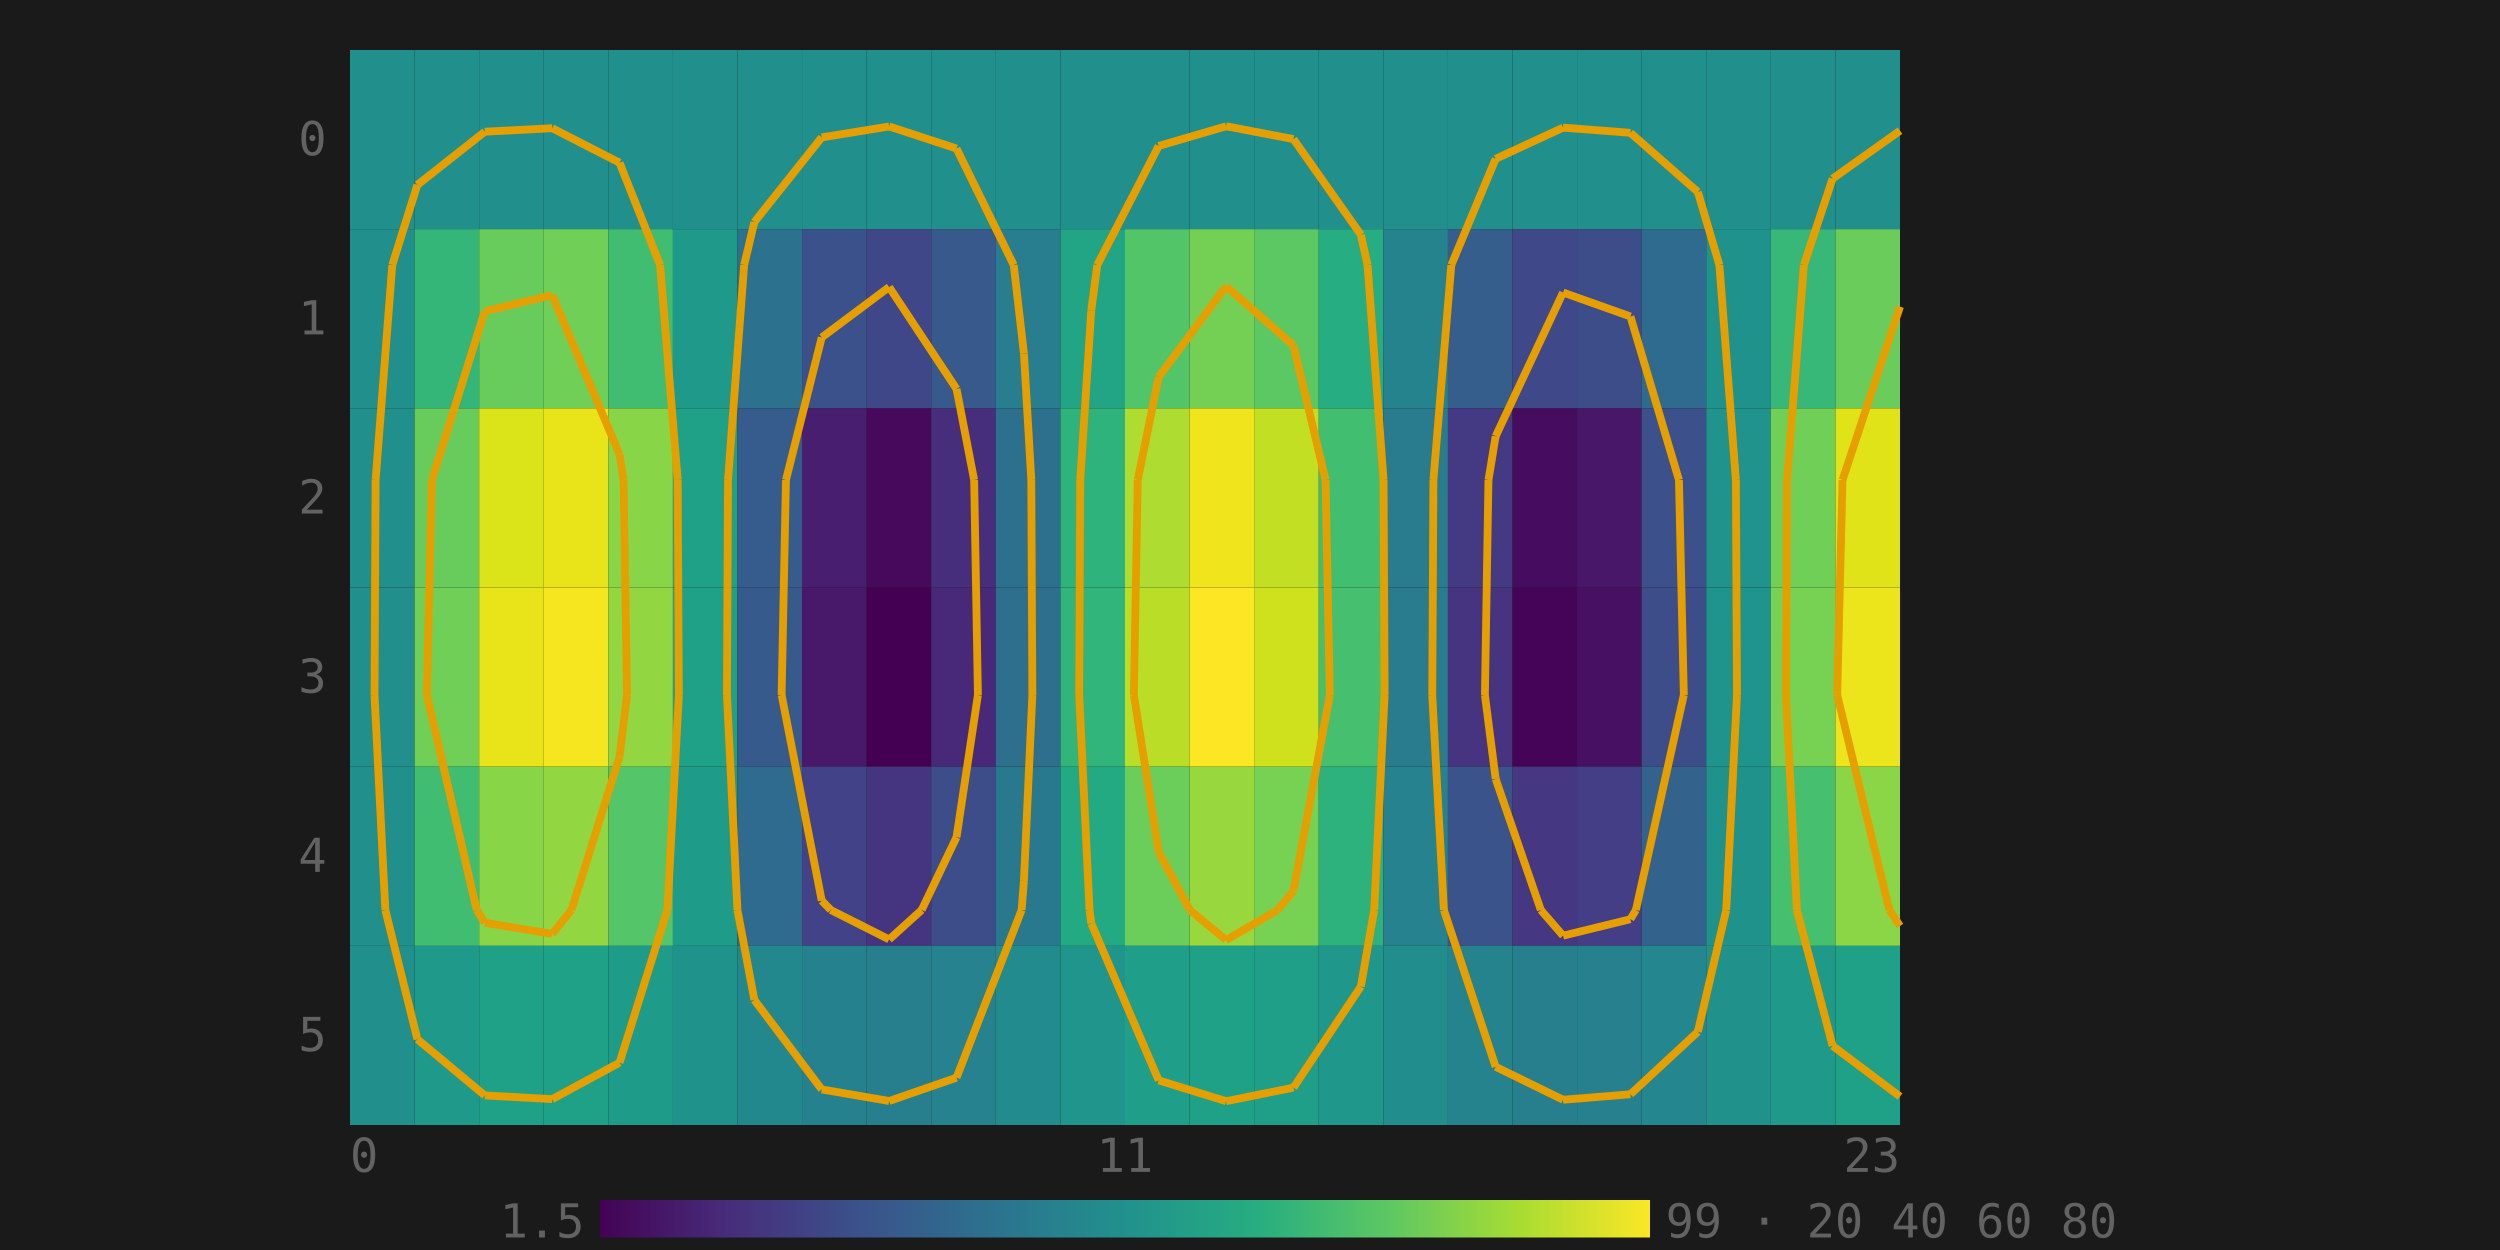
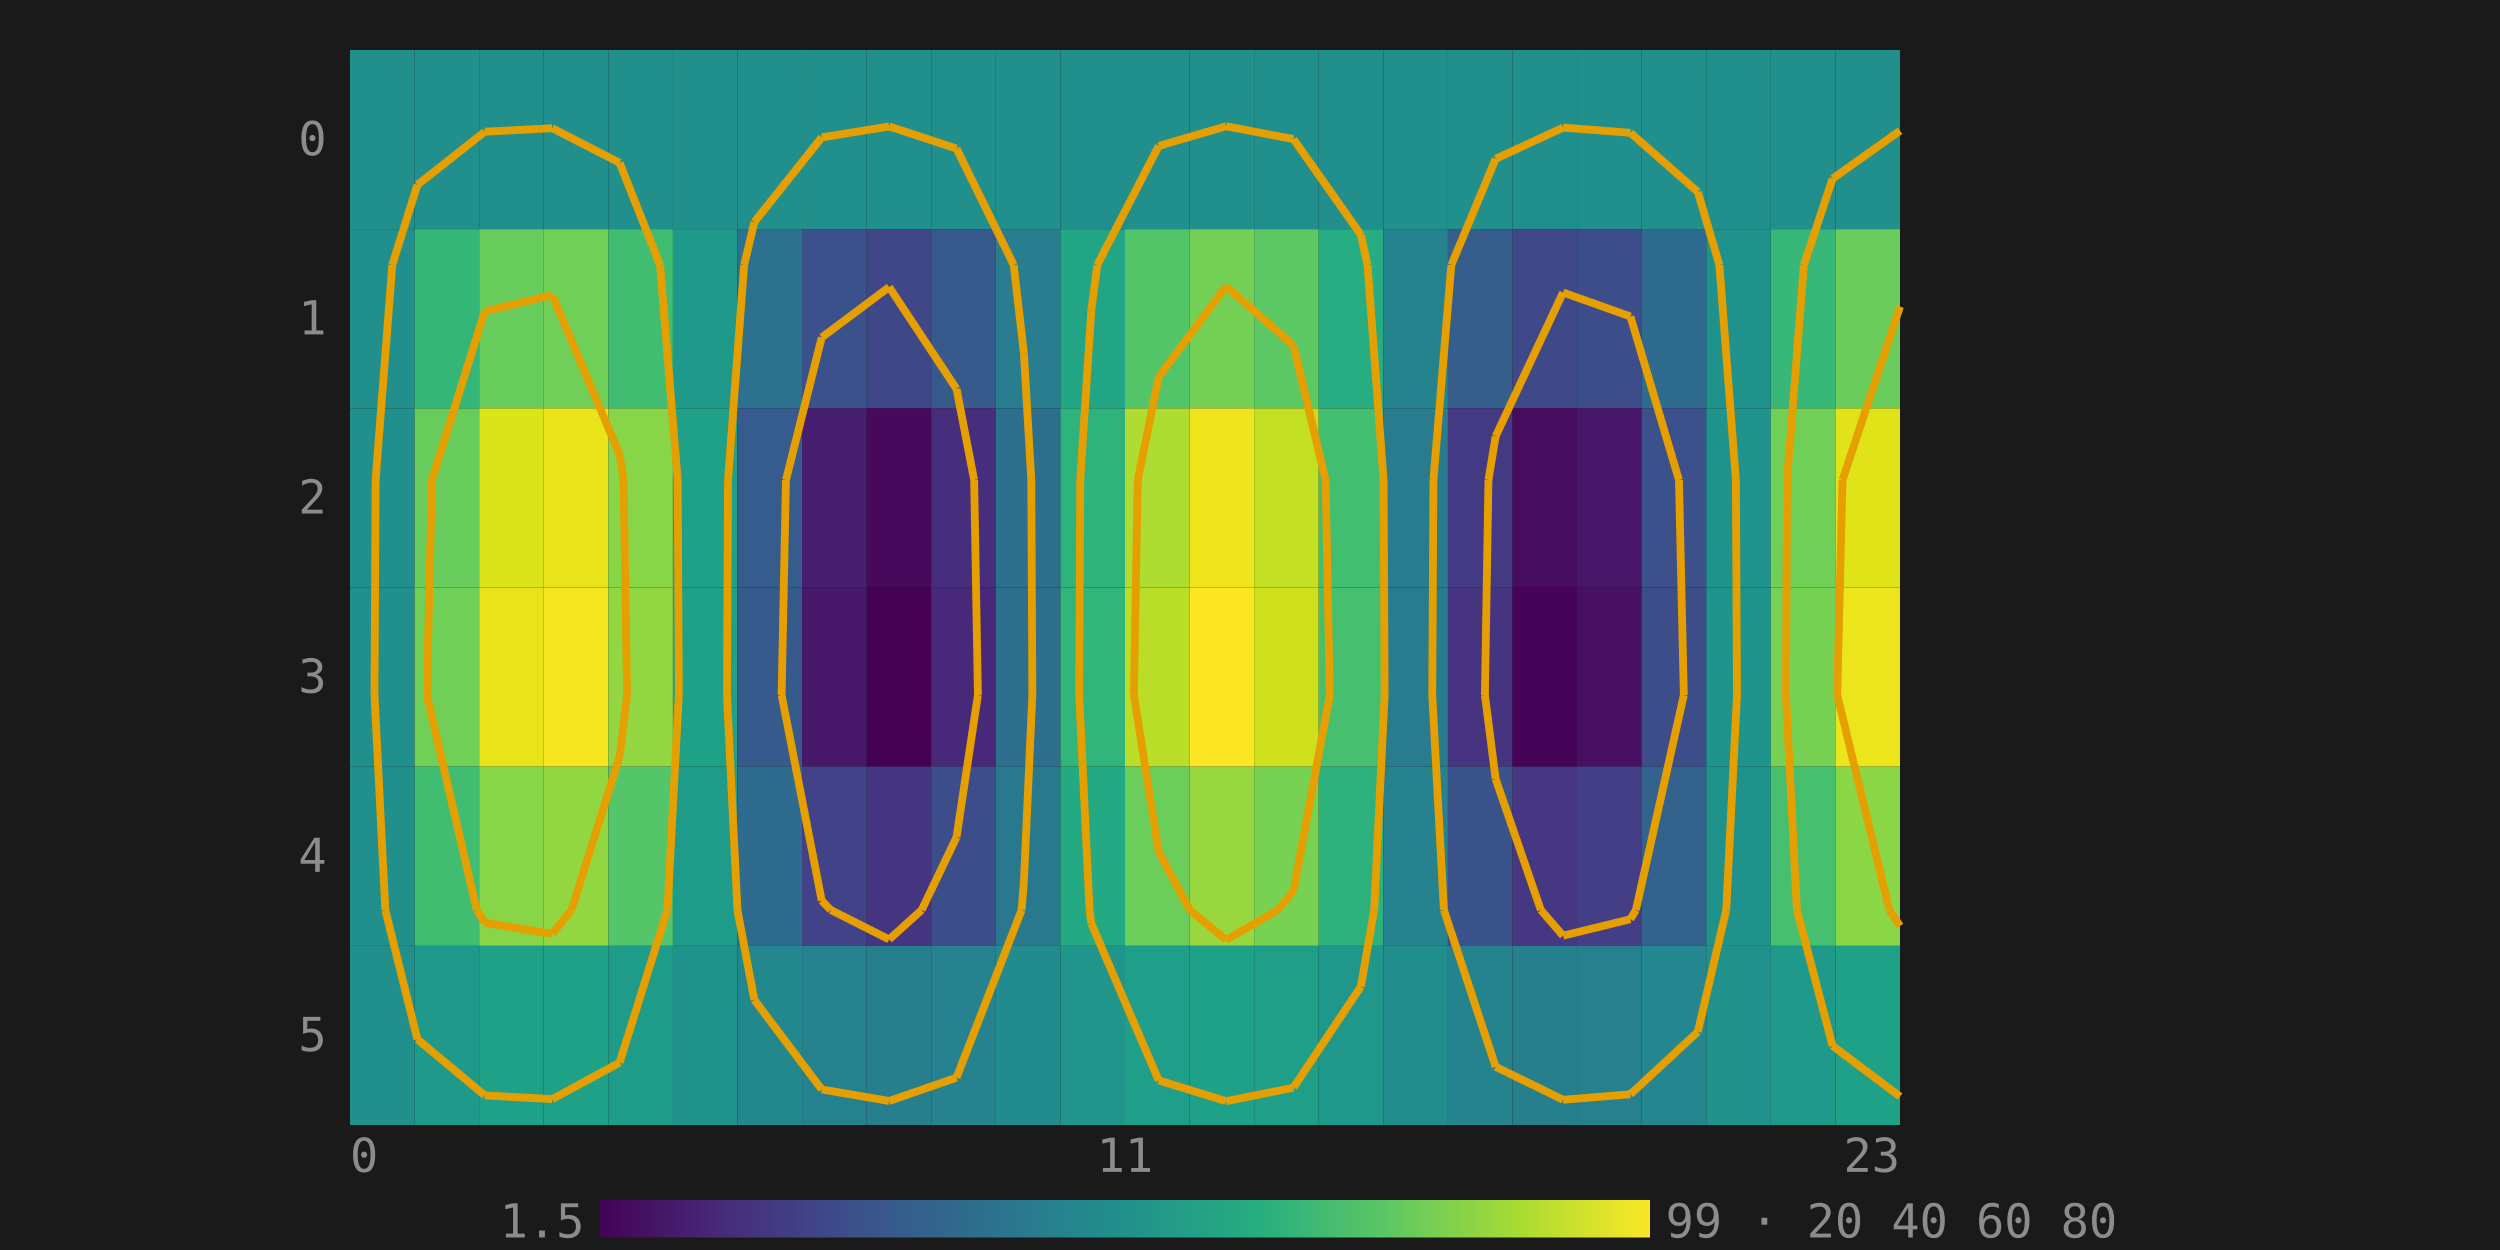
<svg xmlns="http://www.w3.org/2000/svg" viewBox="0 0 640 320" width="640" height="320">
  <rect width="100%" height="100%" fill="#1a1a1a" />
-   <text x="89.6" y="300" text-anchor="start" font-size="12" font-family="monospace" fill="#626262">0</text>
-   <text x="288" y="300" text-anchor="middle" font-size="12" font-family="monospace" fill="#626262">11</text>
-   <text x="486.4" y="300" text-anchor="end" font-size="12" font-family="monospace" fill="#626262">23</text>
-   <text x="149.6" y="316.8" text-anchor="end" font-size="12" font-family="monospace" fill="#626262">1.5</text>
+   <text x="89.6" y="300" text-anchor="start" font-size="12" font-family="monospace" fill="#8c8c8c">0</text>
+   <text x="288" y="300" text-anchor="middle" font-size="12" font-family="monospace" fill="#8c8c8c">11</text>
+   <text x="486.4" y="300" text-anchor="end" font-size="12" font-family="monospace" fill="#8c8c8c">23</text>
+   <text x="149.6" y="316.8" text-anchor="end" font-size="12" font-family="monospace" fill="#8c8c8c">1.5</text>
  <defs>
    <linearGradient id="rsvgb" x1="0" y1="0" x2="1" y2="0">
      <stop offset="0" stop-color="#440154" />
      <stop offset="0.125" stop-color="#472d7b" />
      <stop offset="0.25" stop-color="#3b528b" />
      <stop offset="0.375" stop-color="#2c728e" />
      <stop offset="0.5" stop-color="#21918d" />
      <stop offset="0.625" stop-color="#27ad81" />
      <stop offset="0.75" stop-color="#5dc863" />
      <stop offset="0.875" stop-color="#aadc32" />
      <stop offset="1" stop-color="#fde725" />
    </linearGradient>
  </defs>
  <rect x="153.6" y="307.2" width="268.8" height="9.6" fill="url(#rsvgb)" />
-   <text x="426.4" y="316.8" text-anchor="start" font-size="12" font-family="monospace" fill="#626262">99 · 20 40 60 80</text>
+   <text x="426.4" y="316.8" text-anchor="start" font-size="12" font-family="monospace" fill="#8c8c8c">99 · 20 40 60 80</text>
  <clipPath id="isvgb-0">
    <rect x="0" y="23.733" width="83.6" height="24" />
  </clipPath>
-   <text x="83.6" y="39.733" text-anchor="end" clip-path="url(#isvgb-0)" font-size="12" font-family="monospace" fill="#626262">0</text>
+   <text x="83.6" y="39.733" text-anchor="end" clip-path="url(#isvgb-0)" font-size="12" font-family="monospace" fill="#8c8c8c">0</text>
  <clipPath id="isvgb-1">
    <rect x="0" y="69.6" width="83.6" height="24" />
  </clipPath>
-   <text x="83.6" y="85.6" text-anchor="end" clip-path="url(#isvgb-1)" font-size="12" font-family="monospace" fill="#626262">1</text>
+   <text x="83.6" y="85.6" text-anchor="end" clip-path="url(#isvgb-1)" font-size="12" font-family="monospace" fill="#8c8c8c">1</text>
  <clipPath id="isvgb-2">
    <rect x="0" y="115.467" width="83.6" height="24" />
  </clipPath>
-   <text x="83.6" y="131.467" text-anchor="end" clip-path="url(#isvgb-2)" font-size="12" font-family="monospace" fill="#626262">2</text>
+   <text x="83.6" y="131.467" text-anchor="end" clip-path="url(#isvgb-2)" font-size="12" font-family="monospace" fill="#8c8c8c">2</text>
  <clipPath id="isvgb-3">
    <rect x="0" y="161.333" width="83.6" height="24" />
  </clipPath>
-   <text x="83.6" y="177.333" text-anchor="end" clip-path="url(#isvgb-3)" font-size="12" font-family="monospace" fill="#626262">3</text>
+   <text x="83.6" y="177.333" text-anchor="end" clip-path="url(#isvgb-3)" font-size="12" font-family="monospace" fill="#8c8c8c">3</text>
  <clipPath id="isvgb-4">
    <rect x="0" y="207.2" width="83.6" height="24" />
  </clipPath>
-   <text x="83.6" y="223.2" text-anchor="end" clip-path="url(#isvgb-4)" font-size="12" font-family="monospace" fill="#626262">4</text>
+   <text x="83.6" y="223.2" text-anchor="end" clip-path="url(#isvgb-4)" font-size="12" font-family="monospace" fill="#8c8c8c">4</text>
  <clipPath id="isvgb-5">
    <rect x="0" y="253.067" width="83.6" height="24" />
  </clipPath>
-   <text x="83.6" y="269.067" text-anchor="end" clip-path="url(#isvgb-5)" font-size="12" font-family="monospace" fill="#626262">5</text>
+   <text x="83.6" y="269.067" text-anchor="end" clip-path="url(#isvgb-5)" font-size="12" font-family="monospace" fill="#8c8c8c">5</text>
  <rect x="89.6" y="12.8" width="16.533" height="45.867" fill="#21908d" />
  <rect x="106.133" y="12.8" width="16.533" height="45.867" fill="#21908d" />
  <rect x="122.667" y="12.8" width="16.533" height="45.867" fill="#21908d" />
  <rect x="139.2" y="12.8" width="16.533" height="45.867" fill="#21908d" />
  <rect x="155.733" y="12.8" width="16.533" height="45.867" fill="#21908d" />
  <rect x="172.267" y="12.8" width="16.533" height="45.867" fill="#21908d" />
  <rect x="188.8" y="12.8" width="16.533" height="45.867" fill="#21908d" />
  <rect x="205.333" y="12.8" width="16.533" height="45.867" fill="#21908d" />
  <rect x="221.867" y="12.8" width="16.533" height="45.867" fill="#21908d" />
  <rect x="238.4" y="12.8" width="16.533" height="45.867" fill="#21908d" />
  <rect x="254.933" y="12.8" width="16.533" height="45.867" fill="#21908d" />
  <rect x="271.467" y="12.8" width="16.533" height="45.867" fill="#21908d" />
  <rect x="288" y="12.8" width="16.533" height="45.867" fill="#21908d" />
  <rect x="304.533" y="12.8" width="16.533" height="45.867" fill="#21908d" />
  <rect x="321.067" y="12.8" width="16.533" height="45.867" fill="#21908d" />
  <rect x="337.6" y="12.8" width="16.533" height="45.867" fill="#21908d" />
  <rect x="354.133" y="12.8" width="16.533" height="45.867" fill="#21908d" />
  <rect x="370.667" y="12.8" width="16.533" height="45.867" fill="#21908d" />
  <rect x="387.2" y="12.8" width="16.533" height="45.867" fill="#21908d" />
  <rect x="403.733" y="12.8" width="16.533" height="45.867" fill="#21908d" />
  <rect x="420.267" y="12.8" width="16.533" height="45.867" fill="#21908d" />
  <rect x="436.8" y="12.8" width="16.533" height="45.867" fill="#21908d" />
  <rect x="453.333" y="12.8" width="16.533" height="45.867" fill="#21908d" />
  <rect x="469.867" y="12.8" width="16.533" height="45.867" fill="#21908d" />
  <rect x="89.6" y="58.667" width="16.533" height="45.867" fill="#21908d" />
  <rect x="106.133" y="58.667" width="16.533" height="45.867" fill="#34b679" />
  <rect x="122.667" y="58.667" width="16.533" height="45.867" fill="#68cc5c" />
  <rect x="139.2" y="58.667" width="16.533" height="45.867" fill="#6fcf57" />
  <rect x="155.733" y="58.667" width="16.533" height="45.867" fill="#41bd72" />
  <rect x="172.267" y="58.667" width="16.533" height="45.867" fill="#1f9a8a" />
  <rect x="188.8" y="58.667" width="16.533" height="45.867" fill="#2c718e" />
  <rect x="205.333" y="58.667" width="16.533" height="45.867" fill="#3b518b" />
  <rect x="221.867" y="58.667" width="16.533" height="45.867" fill="#3f4788" />
  <rect x="238.4" y="58.667" width="16.533" height="45.867" fill="#38598c" />
  <rect x="254.933" y="58.667" width="16.533" height="45.867" fill="#287d8e" />
  <rect x="271.467" y="58.667" width="16.533" height="45.867" fill="#21a585" />
  <rect x="288" y="58.667" width="16.533" height="45.867" fill="#52c569" />
  <rect x="304.533" y="58.667" width="16.533" height="45.867" fill="#74d055" />
  <rect x="321.067" y="58.667" width="16.533" height="45.867" fill="#5bc863" />
  <rect x="337.6" y="58.667" width="16.533" height="45.867" fill="#26ad81" />
  <rect x="354.133" y="58.667" width="16.533" height="45.867" fill="#25838e" />
  <rect x="370.667" y="58.667" width="16.533" height="45.867" fill="#355e8d" />
  <rect x="387.2" y="58.667" width="16.533" height="45.867" fill="#3f4889" />
  <rect x="403.733" y="58.667" width="16.533" height="45.867" fill="#3d4d8a" />
  <rect x="420.267" y="58.667" width="16.533" height="45.867" fill="#2f6b8e" />
  <rect x="436.8" y="58.667" width="16.533" height="45.867" fill="#20928c" />
  <rect x="453.333" y="58.667" width="16.533" height="45.867" fill="#37b878" />
  <rect x="469.867" y="58.667" width="16.533" height="45.867" fill="#6acd5b" />
  <rect x="89.6" y="104.533" width="16.533" height="45.867" fill="#21908d" />
  <rect x="106.133" y="104.533" width="16.533" height="45.867" fill="#68cc5c" />
  <rect x="122.667" y="104.533" width="16.533" height="45.867" fill="#dbe319" />
  <rect x="139.2" y="104.533" width="16.533" height="45.867" fill="#e8e419" />
  <rect x="155.733" y="104.533" width="16.533" height="45.867" fill="#89d548" />
  <rect x="172.267" y="104.533" width="16.533" height="45.867" fill="#1fa188" />
  <rect x="188.8" y="104.533" width="16.533" height="45.867" fill="#365c8d" />
  <rect x="205.333" y="104.533" width="16.533" height="45.867" fill="#481e70" />
  <rect x="221.867" y="104.533" width="16.533" height="45.867" fill="#46095c" />
  <rect x="238.4" y="104.533" width="16.533" height="45.867" fill="#472e7c" />
  <rect x="254.933" y="104.533" width="16.533" height="45.867" fill="#2d708e" />
  <rect x="271.467" y="104.533" width="16.533" height="45.867" fill="#2eb37c" />
  <rect x="288" y="104.533" width="16.533" height="45.867" fill="#aedc30" />
  <rect x="304.533" y="104.533" width="16.533" height="45.867" fill="#f0e51d" />
  <rect x="321.067" y="104.533" width="16.533" height="45.867" fill="#c2df23" />
  <rect x="337.6" y="104.533" width="16.533" height="45.867" fill="#42be71" />
  <rect x="354.133" y="104.533" width="16.533" height="45.867" fill="#287c8e" />
  <rect x="370.667" y="104.533" width="16.533" height="45.867" fill="#443983" />
  <rect x="387.2" y="104.533" width="16.533" height="45.867" fill="#460c5f" />
  <rect x="403.733" y="104.533" width="16.533" height="45.867" fill="#481769" />
  <rect x="420.267" y="104.533" width="16.533" height="45.867" fill="#3c508b" />
  <rect x="436.8" y="104.533" width="16.533" height="45.867" fill="#20938c" />
  <rect x="453.333" y="104.533" width="16.533" height="45.867" fill="#70cf57" />
  <rect x="469.867" y="104.533" width="16.533" height="45.867" fill="#dfe318" />
  <rect x="89.6" y="150.4" width="16.533" height="45.867" fill="#21908d" />
  <rect x="106.133" y="150.4" width="16.533" height="45.867" fill="#6fcf57" />
  <rect x="122.667" y="150.4" width="16.533" height="45.867" fill="#e8e419" />
  <rect x="139.2" y="150.4" width="16.533" height="45.867" fill="#f6e620" />
  <rect x="155.733" y="150.4" width="16.533" height="45.867" fill="#92d742" />
  <rect x="172.267" y="150.4" width="16.533" height="45.867" fill="#1fa188" />
  <rect x="188.8" y="150.4" width="16.533" height="45.867" fill="#375a8c" />
  <rect x="205.333" y="150.4" width="16.533" height="45.867" fill="#48186a" />
  <rect x="221.867" y="150.4" width="16.533" height="45.867" fill="#440154" />
  <rect x="238.4" y="150.4" width="16.533" height="45.867" fill="#482979" />
  <rect x="254.933" y="150.4" width="16.533" height="45.867" fill="#2e6f8e" />
  <rect x="271.467" y="150.4" width="16.533" height="45.867" fill="#31b57b" />
  <rect x="288" y="150.4" width="16.533" height="45.867" fill="#bade28" />
  <rect x="304.533" y="150.4" width="16.533" height="45.867" fill="#fde725" />
  <rect x="321.067" y="150.4" width="16.533" height="45.867" fill="#cfe11c" />
  <rect x="337.6" y="150.4" width="16.533" height="45.867" fill="#46c06f" />
  <rect x="354.133" y="150.4" width="16.533" height="45.867" fill="#297b8e" />
  <rect x="370.667" y="150.4" width="16.533" height="45.867" fill="#463480" />
  <rect x="387.2" y="150.4" width="16.533" height="45.867" fill="#450457" />
  <rect x="403.733" y="150.4" width="16.533" height="45.867" fill="#471063" />
  <rect x="420.267" y="150.4" width="16.533" height="45.867" fill="#3d4d8a" />
  <rect x="436.8" y="150.4" width="16.533" height="45.867" fill="#1f948c" />
  <rect x="453.333" y="150.4" width="16.533" height="45.867" fill="#77d153" />
  <rect x="469.867" y="150.4" width="16.533" height="45.867" fill="#ece51b" />
  <rect x="89.6" y="196.267" width="16.533" height="45.867" fill="#21908d" />
  <rect x="106.133" y="196.267" width="16.533" height="45.867" fill="#41bd72" />
  <rect x="122.667" y="196.267" width="16.533" height="45.867" fill="#89d548" />
  <rect x="139.2" y="196.267" width="16.533" height="45.867" fill="#92d742" />
  <rect x="155.733" y="196.267" width="16.533" height="45.867" fill="#54c568" />
  <rect x="172.267" y="196.267" width="16.533" height="45.867" fill="#1e9c89" />
  <rect x="188.8" y="196.267" width="16.533" height="45.867" fill="#2f6b8e" />
  <rect x="205.333" y="196.267" width="16.533" height="45.867" fill="#414287" />
  <rect x="221.867" y="196.267" width="16.533" height="45.867" fill="#453581" />
  <rect x="238.4" y="196.267" width="16.533" height="45.867" fill="#3d4d8a" />
  <rect x="254.933" y="196.267" width="16.533" height="45.867" fill="#29798e" />
  <rect x="271.467" y="196.267" width="16.533" height="45.867" fill="#24aa83" />
  <rect x="288" y="196.267" width="16.533" height="45.867" fill="#6bcd5a" />
  <rect x="304.533" y="196.267" width="16.533" height="45.867" fill="#98d83e" />
  <rect x="321.067" y="196.267" width="16.533" height="45.867" fill="#77d153" />
  <rect x="337.6" y="196.267" width="16.533" height="45.867" fill="#2db27d" />
  <rect x="354.133" y="196.267" width="16.533" height="45.867" fill="#26828e" />
  <rect x="370.667" y="196.267" width="16.533" height="45.867" fill="#3a538b" />
  <rect x="387.2" y="196.267" width="16.533" height="45.867" fill="#453781" />
  <rect x="403.733" y="196.267" width="16.533" height="45.867" fill="#433e85" />
  <rect x="420.267" y="196.267" width="16.533" height="45.867" fill="#33638d" />
  <rect x="436.8" y="196.267" width="16.533" height="45.867" fill="#20928c" />
  <rect x="453.333" y="196.267" width="16.533" height="45.867" fill="#46c06f" />
  <rect x="469.867" y="196.267" width="16.533" height="45.867" fill="#8bd646" />
  <rect x="89.6" y="242.133" width="16.533" height="45.867" fill="#21908d" />
  <rect x="106.133" y="242.133" width="16.533" height="45.867" fill="#1f9a8a" />
  <rect x="122.667" y="242.133" width="16.533" height="45.867" fill="#1fa188" />
  <rect x="139.2" y="242.133" width="16.533" height="45.867" fill="#1fa188" />
  <rect x="155.733" y="242.133" width="16.533" height="45.867" fill="#1e9c89" />
  <rect x="172.267" y="242.133" width="16.533" height="45.867" fill="#20928c" />
  <rect x="188.8" y="242.133" width="16.533" height="45.867" fill="#23888e" />
  <rect x="205.333" y="242.133" width="16.533" height="45.867" fill="#26818e" />
  <rect x="221.867" y="242.133" width="16.533" height="45.867" fill="#277f8e" />
  <rect x="238.4" y="242.133" width="16.533" height="45.867" fill="#26828e" />
  <rect x="254.933" y="242.133" width="16.533" height="45.867" fill="#228b8d" />
  <rect x="271.467" y="242.133" width="16.533" height="45.867" fill="#1f958b" />
  <rect x="288" y="242.133" width="16.533" height="45.867" fill="#1f9e89" />
  <rect x="304.533" y="242.133" width="16.533" height="45.867" fill="#1fa187" />
  <rect x="321.067" y="242.133" width="16.533" height="45.867" fill="#1f9f88" />
  <rect x="337.6" y="242.133" width="16.533" height="45.867" fill="#1f978b" />
  <rect x="354.133" y="242.133" width="16.533" height="45.867" fill="#228d8d" />
  <rect x="370.667" y="242.133" width="16.533" height="45.867" fill="#25838e" />
  <rect x="387.2" y="242.133" width="16.533" height="45.867" fill="#277f8e" />
  <rect x="403.733" y="242.133" width="16.533" height="45.867" fill="#27808e" />
  <rect x="420.267" y="242.133" width="16.533" height="45.867" fill="#24868e" />
  <rect x="436.8" y="242.133" width="16.533" height="45.867" fill="#21918c" />
  <rect x="453.333" y="242.133" width="16.533" height="45.867" fill="#1f9a8a" />
  <rect x="469.867" y="242.133" width="16.533" height="45.867" fill="#1fa188" />
  <path d="M210.365 86.381 L201.204 122.88" fill="none" stroke="#e69f00" stroke-width="2" />
  <path d="M227.617 73.483 L210.365 86.381" fill="none" stroke="#e69f00" stroke-width="2" />
  <path d="M244.87 99.569 L227.617 73.483" fill="none" stroke="#e69f00" stroke-width="2" />
  <path d="M249.381 122.88 L244.87 99.569" fill="none" stroke="#e69f00" stroke-width="2" />
  <path d="M382.887 111.683 L381.045 122.88" fill="none" stroke="#e69f00" stroke-width="2" />
  <path d="M400.139 74.884 L382.887 111.683" fill="none" stroke="#e69f00" stroke-width="2" />
  <path d="M417.391 81.025 L400.139 74.884" fill="none" stroke="#e69f00" stroke-width="2" />
  <path d="M429.813 122.88 L417.391 81.025" fill="none" stroke="#e69f00" stroke-width="2" />
  <path d="M201.204 122.88 L200.093 177.92" fill="none" stroke="#e69f00" stroke-width="2" />
  <path d="M249.381 122.88 L250.348 177.92" fill="none" stroke="#e69f00" stroke-width="2" />
  <path d="M381.045 122.88 L380.137 177.92" fill="none" stroke="#e69f00" stroke-width="2" />
  <path d="M429.813 122.88 L431.058 177.92" fill="none" stroke="#e69f00" stroke-width="2" />
  <path d="M200.093 177.92 L210.365 230.572" fill="none" stroke="#e69f00" stroke-width="2" />
  <path d="M212.678 232.96 L210.365 230.572" fill="none" stroke="#e69f00" stroke-width="2" />
  <path d="M244.87 214.335 L235.949 232.96" fill="none" stroke="#e69f00" stroke-width="2" />
  <path d="M250.348 177.92 L244.87 214.335" fill="none" stroke="#e69f00" stroke-width="2" />
  <path d="M380.137 177.92 L382.887 199.419" fill="none" stroke="#e69f00" stroke-width="2" />
  <path d="M394.452 232.96 L382.887 199.419" fill="none" stroke="#e69f00" stroke-width="2" />
  <path d="M431.058 177.92 L418.791 232.96" fill="none" stroke="#e69f00" stroke-width="2" />
  <path d="M212.678 232.96 L227.617 240.495" fill="none" stroke="#e69f00" stroke-width="2" />
  <path d="M235.949 232.96 L227.617 240.495" fill="none" stroke="#e69f00" stroke-width="2" />
  <path d="M394.452 232.96 L400.139 239.532" fill="none" stroke="#e69f00" stroke-width="2" />
  <path d="M417.391 235.31 L400.139 239.532" fill="none" stroke="#e69f00" stroke-width="2" />
  <path d="M418.791 232.96 L417.391 235.31" fill="none" stroke="#e69f00" stroke-width="2" />
  <path d="M193.113 56.856 L190.503 67.84" fill="none" stroke="#e69f00" stroke-width="2" />
  <path d="M210.365 35.168 L193.113 56.856" fill="none" stroke="#e69f00" stroke-width="2" />
  <path d="M227.617 32.371 L210.365 35.168" fill="none" stroke="#e69f00" stroke-width="2" />
  <path d="M244.87 38.028 L227.617 32.371" fill="none" stroke="#e69f00" stroke-width="2" />
  <path d="M259.506 67.84 L244.87 38.028" fill="none" stroke="#e69f00" stroke-width="2" />
  <path d="M382.887 40.656 L371.54 67.84" fill="none" stroke="#e69f00" stroke-width="2" />
  <path d="M400.139 32.674 L382.887 40.656" fill="none" stroke="#e69f00" stroke-width="2" />
  <path d="M417.391 34.006 L400.139 32.674" fill="none" stroke="#e69f00" stroke-width="2" />
  <path d="M434.643 49.133 L417.391 34.006" fill="none" stroke="#e69f00" stroke-width="2" />
  <path d="M440.161 67.84 L434.643 49.133" fill="none" stroke="#e69f00" stroke-width="2" />
  <path d="M190.503 67.84 L186.375 122.88" fill="none" stroke="#e69f00" stroke-width="2" />
  <path d="M259.506 67.84 L262.122 90.482" fill="none" stroke="#e69f00" stroke-width="2" />
  <path d="M264.014 122.88 L262.122 90.482" fill="none" stroke="#e69f00" stroke-width="2" />
  <path d="M371.54 67.84 L366.956 122.88" fill="none" stroke="#e69f00" stroke-width="2" />
  <path d="M440.161 67.84 L444.386 122.88" fill="none" stroke="#e69f00" stroke-width="2" />
  <path d="M186.375 122.88 L186.103 177.92" fill="none" stroke="#e69f00" stroke-width="2" />
  <path d="M264.014 122.88 L264.283 177.92" fill="none" stroke="#e69f00" stroke-width="2" />
  <path d="M366.956 122.88 L366.654 177.92" fill="none" stroke="#e69f00" stroke-width="2" />
  <path d="M444.386 122.88 L444.665 177.92" fill="none" stroke="#e69f00" stroke-width="2" />
  <path d="M186.103 177.92 L188.785 232.96" fill="none" stroke="#e69f00" stroke-width="2" />
  <path d="M262.122 225.523 L261.539 232.96" fill="none" stroke="#e69f00" stroke-width="2" />
  <path d="M264.283 177.92 L262.122 225.523" fill="none" stroke="#e69f00" stroke-width="2" />
  <path d="M366.654 177.92 L369.632 232.96" fill="none" stroke="#e69f00" stroke-width="2" />
  <path d="M444.665 177.92 L441.92 232.96" fill="none" stroke="#e69f00" stroke-width="2" />
  <path d="M188.785 232.96 L193.113 255.982" fill="none" stroke="#e69f00" stroke-width="2" />
  <path d="M210.365 278.9 L193.113 255.982" fill="none" stroke="#e69f00" stroke-width="2" />
  <path d="M227.617 281.856 L210.365 278.9" fill="none" stroke="#e69f00" stroke-width="2" />
  <path d="M244.87 275.877 L227.617 281.856" fill="none" stroke="#e69f00" stroke-width="2" />
  <path d="M261.539 232.96 L244.87 275.877" fill="none" stroke="#e69f00" stroke-width="2" />
  <path d="M369.632 232.96 L382.887 273.101" fill="none" stroke="#e69f00" stroke-width="2" />
  <path d="M400.139 281.535 L382.887 273.101" fill="none" stroke="#e69f00" stroke-width="2" />
  <path d="M417.391 280.127 L400.139 281.535" fill="none" stroke="#e69f00" stroke-width="2" />
  <path d="M434.643 264.142 L417.391 280.127" fill="none" stroke="#e69f00" stroke-width="2" />
  <path d="M441.92 232.96 L434.643 264.142" fill="none" stroke="#e69f00" stroke-width="2" />
  <path d="M106.852 47.327 L100.422 67.84" fill="none" stroke="#e69f00" stroke-width="2" />
  <path d="M124.104 33.717 L106.852 47.327" fill="none" stroke="#e69f00" stroke-width="2" />
  <path d="M141.357 32.819 L124.104 33.717" fill="none" stroke="#e69f00" stroke-width="2" />
  <path d="M158.609 41.662 L141.357 32.819" fill="none" stroke="#e69f00" stroke-width="2" />
  <path d="M168.981 67.84 L158.609 41.662" fill="none" stroke="#e69f00" stroke-width="2" />
  <path d="M296.626 37.364 L280.901 67.84" fill="none" stroke="#e69f00" stroke-width="2" />
  <path d="M313.878 32.324 L296.626 37.364" fill="none" stroke="#e69f00" stroke-width="2" />
  <path d="M331.13 35.612 L313.878 32.324" fill="none" stroke="#e69f00" stroke-width="2" />
  <path d="M348.383 60.106 L331.13 35.612" fill="none" stroke="#e69f00" stroke-width="2" />
  <path d="M350.086 67.84 L348.383 60.106" fill="none" stroke="#e69f00" stroke-width="2" />
  <path d="M469.148 45.728 L461.799 67.84" fill="none" stroke="#e69f00" stroke-width="2" />
  <path d="M486.4 33.459 L469.148 45.728" fill="none" stroke="#e69f00" stroke-width="2" />
  <path d="M100.422 67.84 L96.156 122.88" fill="none" stroke="#e69f00" stroke-width="2" />
  <path d="M168.981 67.84 L173.489 122.88" fill="none" stroke="#e69f00" stroke-width="2" />
  <path d="M279.374 79.424 L276.543 122.88" fill="none" stroke="#e69f00" stroke-width="2" />
  <path d="M280.901 67.84 L279.374 79.424" fill="none" stroke="#e69f00" stroke-width="2" />
  <path d="M350.086 67.84 L354.194 122.88" fill="none" stroke="#e69f00" stroke-width="2" />
  <path d="M461.799 67.84 L457.486 122.88" fill="none" stroke="#e69f00" stroke-width="2" />
  <path d="M96.156 122.88 L95.875 177.92" fill="none" stroke="#e69f00" stroke-width="2" />
  <path d="M173.489 122.88 L173.786 177.92" fill="none" stroke="#e69f00" stroke-width="2" />
  <path d="M276.543 122.88 L276.274 177.92" fill="none" stroke="#e69f00" stroke-width="2" />
  <path d="M354.194 122.88 L354.465 177.92" fill="none" stroke="#e69f00" stroke-width="2" />
  <path d="M457.486 122.88 L457.201 177.92" fill="none" stroke="#e69f00" stroke-width="2" />
  <path d="M95.875 177.92 L98.647 232.96" fill="none" stroke="#e69f00" stroke-width="2" />
  <path d="M173.786 177.92 L170.857 232.96" fill="none" stroke="#e69f00" stroke-width="2" />
  <path d="M276.274 177.92 L278.923 232.96" fill="none" stroke="#e69f00" stroke-width="2" />
  <path d="M354.465 177.92 L351.796 232.96" fill="none" stroke="#e69f00" stroke-width="2" />
  <path d="M457.201 177.92 L460.004 232.96" fill="none" stroke="#e69f00" stroke-width="2" />
  <path d="M98.647 232.96 L106.852 266.051" fill="none" stroke="#e69f00" stroke-width="2" />
  <path d="M124.104 280.433 L106.852 266.051" fill="none" stroke="#e69f00" stroke-width="2" />
  <path d="M141.357 281.382 L124.104 280.433" fill="none" stroke="#e69f00" stroke-width="2" />
  <path d="M158.609 272.037 L141.357 281.382" fill="none" stroke="#e69f00" stroke-width="2" />
  <path d="M170.857 232.96 L158.609 272.037" fill="none" stroke="#e69f00" stroke-width="2" />
  <path d="M278.923 232.96 L279.374 236.41" fill="none" stroke="#e69f00" stroke-width="2" />
  <path d="M296.626 276.579 L279.374 236.41" fill="none" stroke="#e69f00" stroke-width="2" />
  <path d="M313.878 281.905 L296.626 276.579" fill="none" stroke="#e69f00" stroke-width="2" />
  <path d="M331.13 278.43 L313.878 281.905" fill="none" stroke="#e69f00" stroke-width="2" />
  <path d="M348.383 252.548 L331.13 278.43" fill="none" stroke="#e69f00" stroke-width="2" />
  <path d="M351.796 232.96 L348.383 252.548" fill="none" stroke="#e69f00" stroke-width="2" />
  <path d="M460.004 232.96 L469.148 267.741" fill="none" stroke="#e69f00" stroke-width="2" />
  <path d="M486.4 280.706 L469.148 267.741" fill="none" stroke="#e69f00" stroke-width="2" />
  <path d="M124.104 79.691 L110.567 122.88" fill="none" stroke="#e69f00" stroke-width="2" />
  <path d="M141.357 75.551 L124.104 79.691" fill="none" stroke="#e69f00" stroke-width="2" />
  <path d="M158.609 116.324 L141.357 75.551" fill="none" stroke="#e69f00" stroke-width="2" />
  <path d="M159.633 122.88 L158.609 116.324" fill="none" stroke="#e69f00" stroke-width="2" />
  <path d="M296.626 96.505 L291.261 122.88" fill="none" stroke="#e69f00" stroke-width="2" />
  <path d="M313.878 73.268 L296.626 96.505" fill="none" stroke="#e69f00" stroke-width="2" />
  <path d="M331.13 88.43 L313.878 73.268" fill="none" stroke="#e69f00" stroke-width="2" />
  <path d="M339.351 122.88 L331.13 88.43" fill="none" stroke="#e69f00" stroke-width="2" />
  <path d="M486.4 78.5 L471.683 122.88" fill="none" stroke="#e69f00" stroke-width="2" />
  <path d="M110.567 122.88 L109.269 177.92" fill="none" stroke="#e69f00" stroke-width="2" />
  <path d="M159.633 122.88 L160.525 177.92" fill="none" stroke="#e69f00" stroke-width="2" />
  <path d="M291.261 122.88 L290.273 177.92" fill="none" stroke="#e69f00" stroke-width="2" />
  <path d="M339.351 122.88 L340.429 177.92" fill="none" stroke="#e69f00" stroke-width="2" />
  <path d="M471.683 122.88 L470.327 177.92" fill="none" stroke="#e69f00" stroke-width="2" />
  <path d="M109.269 177.92 L122.049 232.96" fill="none" stroke="#e69f00" stroke-width="2" />
  <path d="M158.609 193.704 L146.304 232.96" fill="none" stroke="#e69f00" stroke-width="2" />
  <path d="M160.525 177.92 L158.609 193.704" fill="none" stroke="#e69f00" stroke-width="2" />
  <path d="M290.273 177.92 L296.626 218.107" fill="none" stroke="#e69f00" stroke-width="2" />
  <path d="M304.593 232.96 L296.626 218.107" fill="none" stroke="#e69f00" stroke-width="2" />
  <path d="M331.13 228.05 L327.094 232.96" fill="none" stroke="#e69f00" stroke-width="2" />
  <path d="M340.429 177.92 L331.13 228.05" fill="none" stroke="#e69f00" stroke-width="2" />
  <path d="M470.327 177.92 L483.681 232.96" fill="none" stroke="#e69f00" stroke-width="2" />
  <path d="M122.049 232.96 L124.104 236.227" fill="none" stroke="#e69f00" stroke-width="2" />
  <path d="M141.357 239.073 L124.104 236.227" fill="none" stroke="#e69f00" stroke-width="2" />
  <path d="M146.304 232.96 L141.357 239.073" fill="none" stroke="#e69f00" stroke-width="2" />
  <path d="M304.593 232.96 L313.878 240.643" fill="none" stroke="#e69f00" stroke-width="2" />
  <path d="M327.094 232.96 L313.878 240.643" fill="none" stroke="#e69f00" stroke-width="2" />
  <path d="M483.681 232.96 L486.4 237.046" fill="none" stroke="#e69f00" stroke-width="2" />
</svg>
